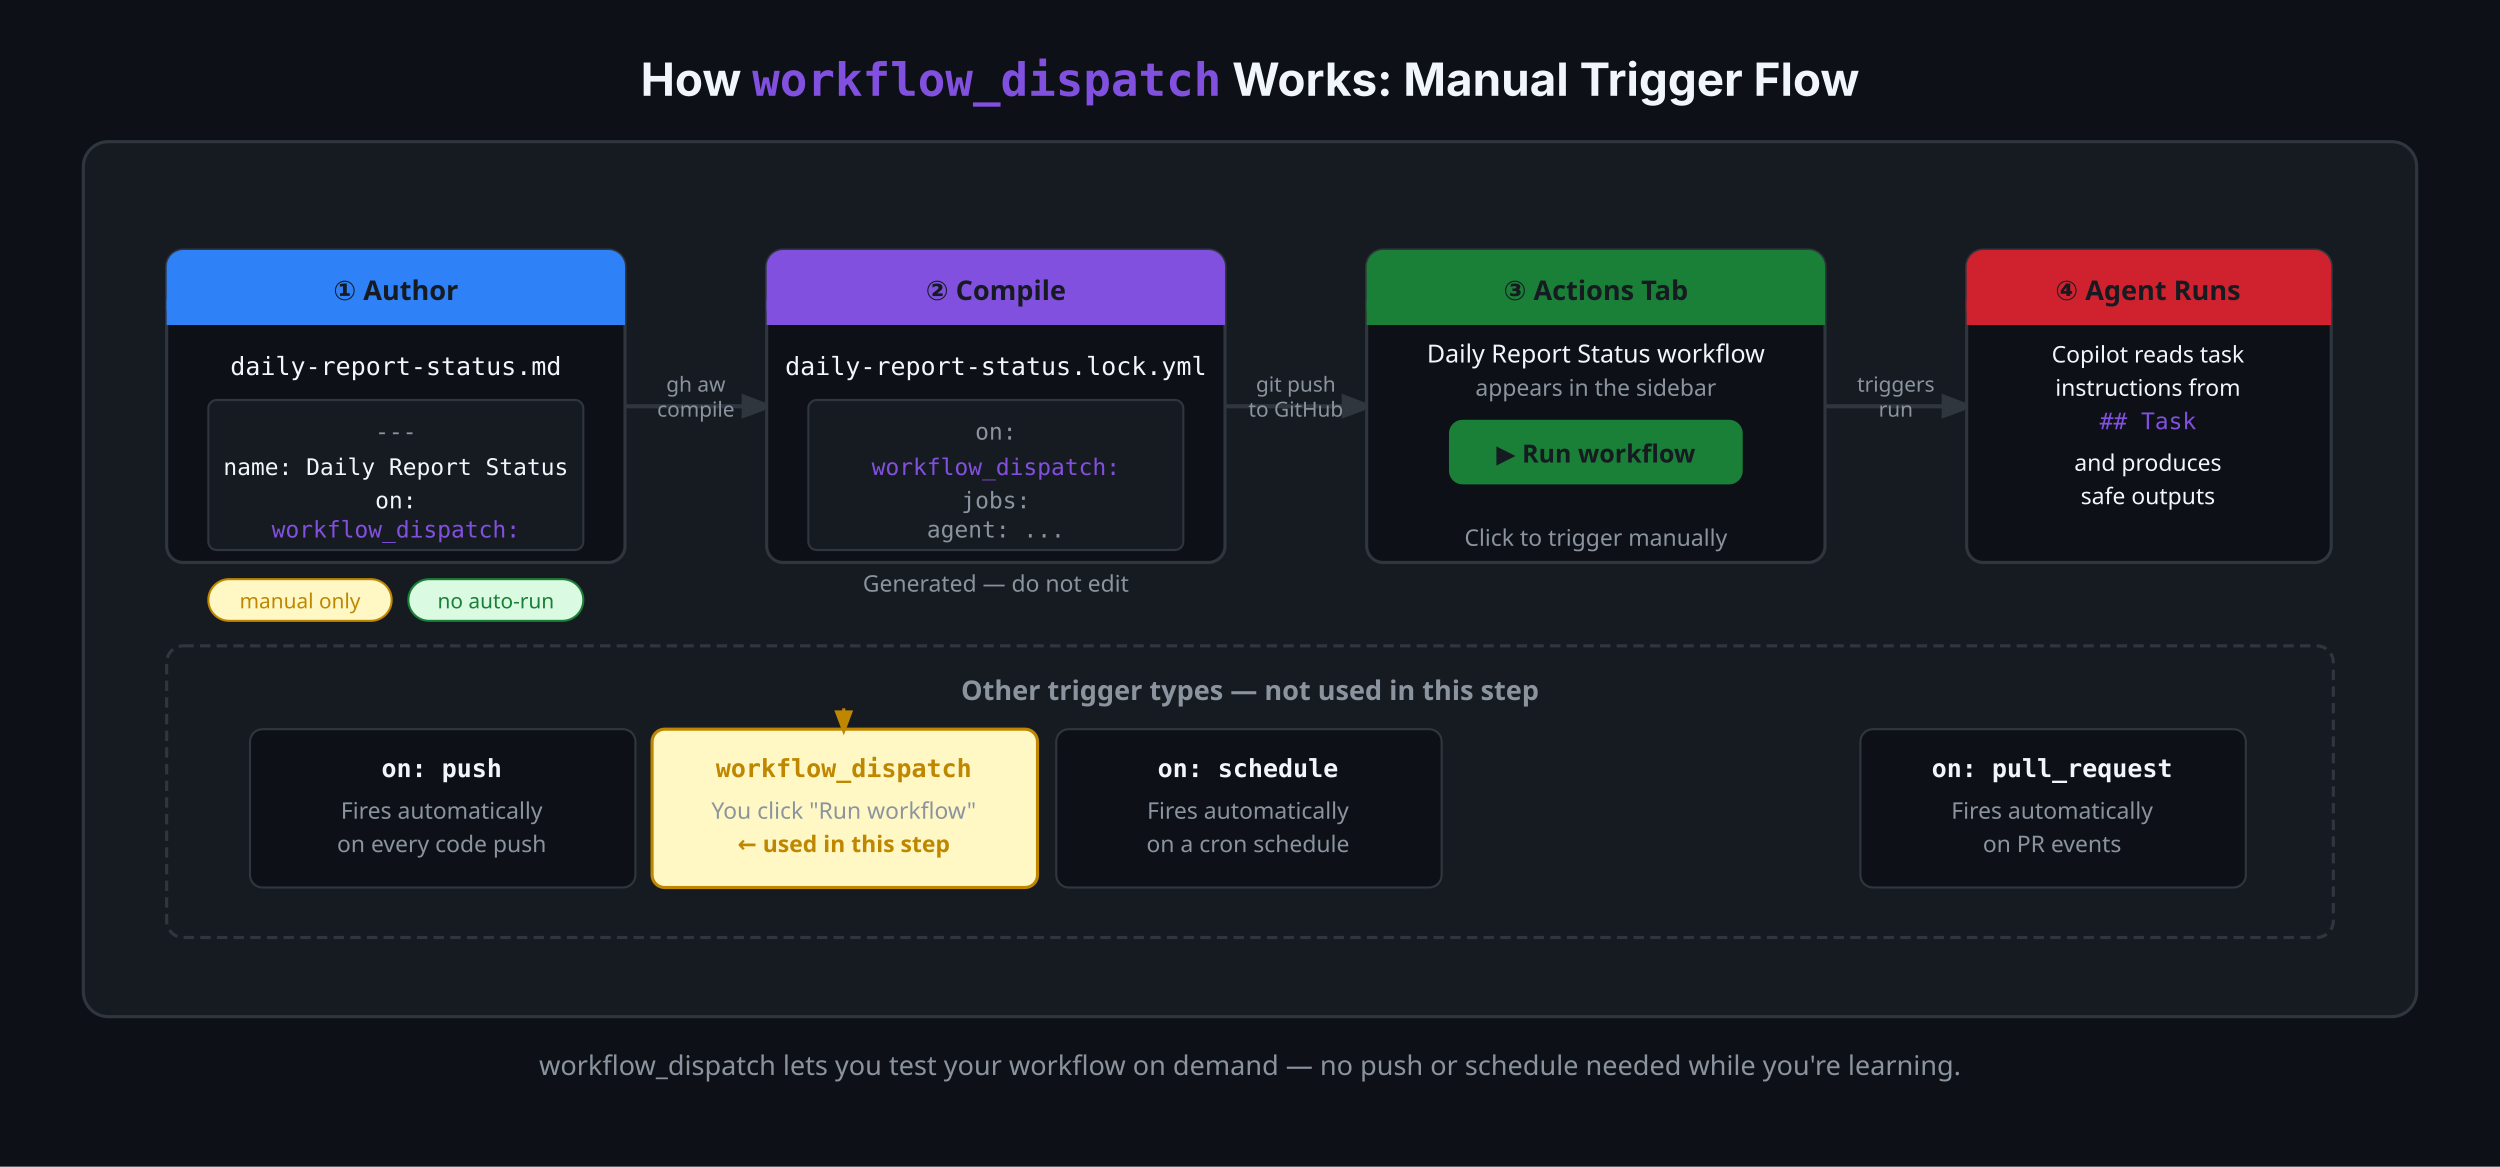
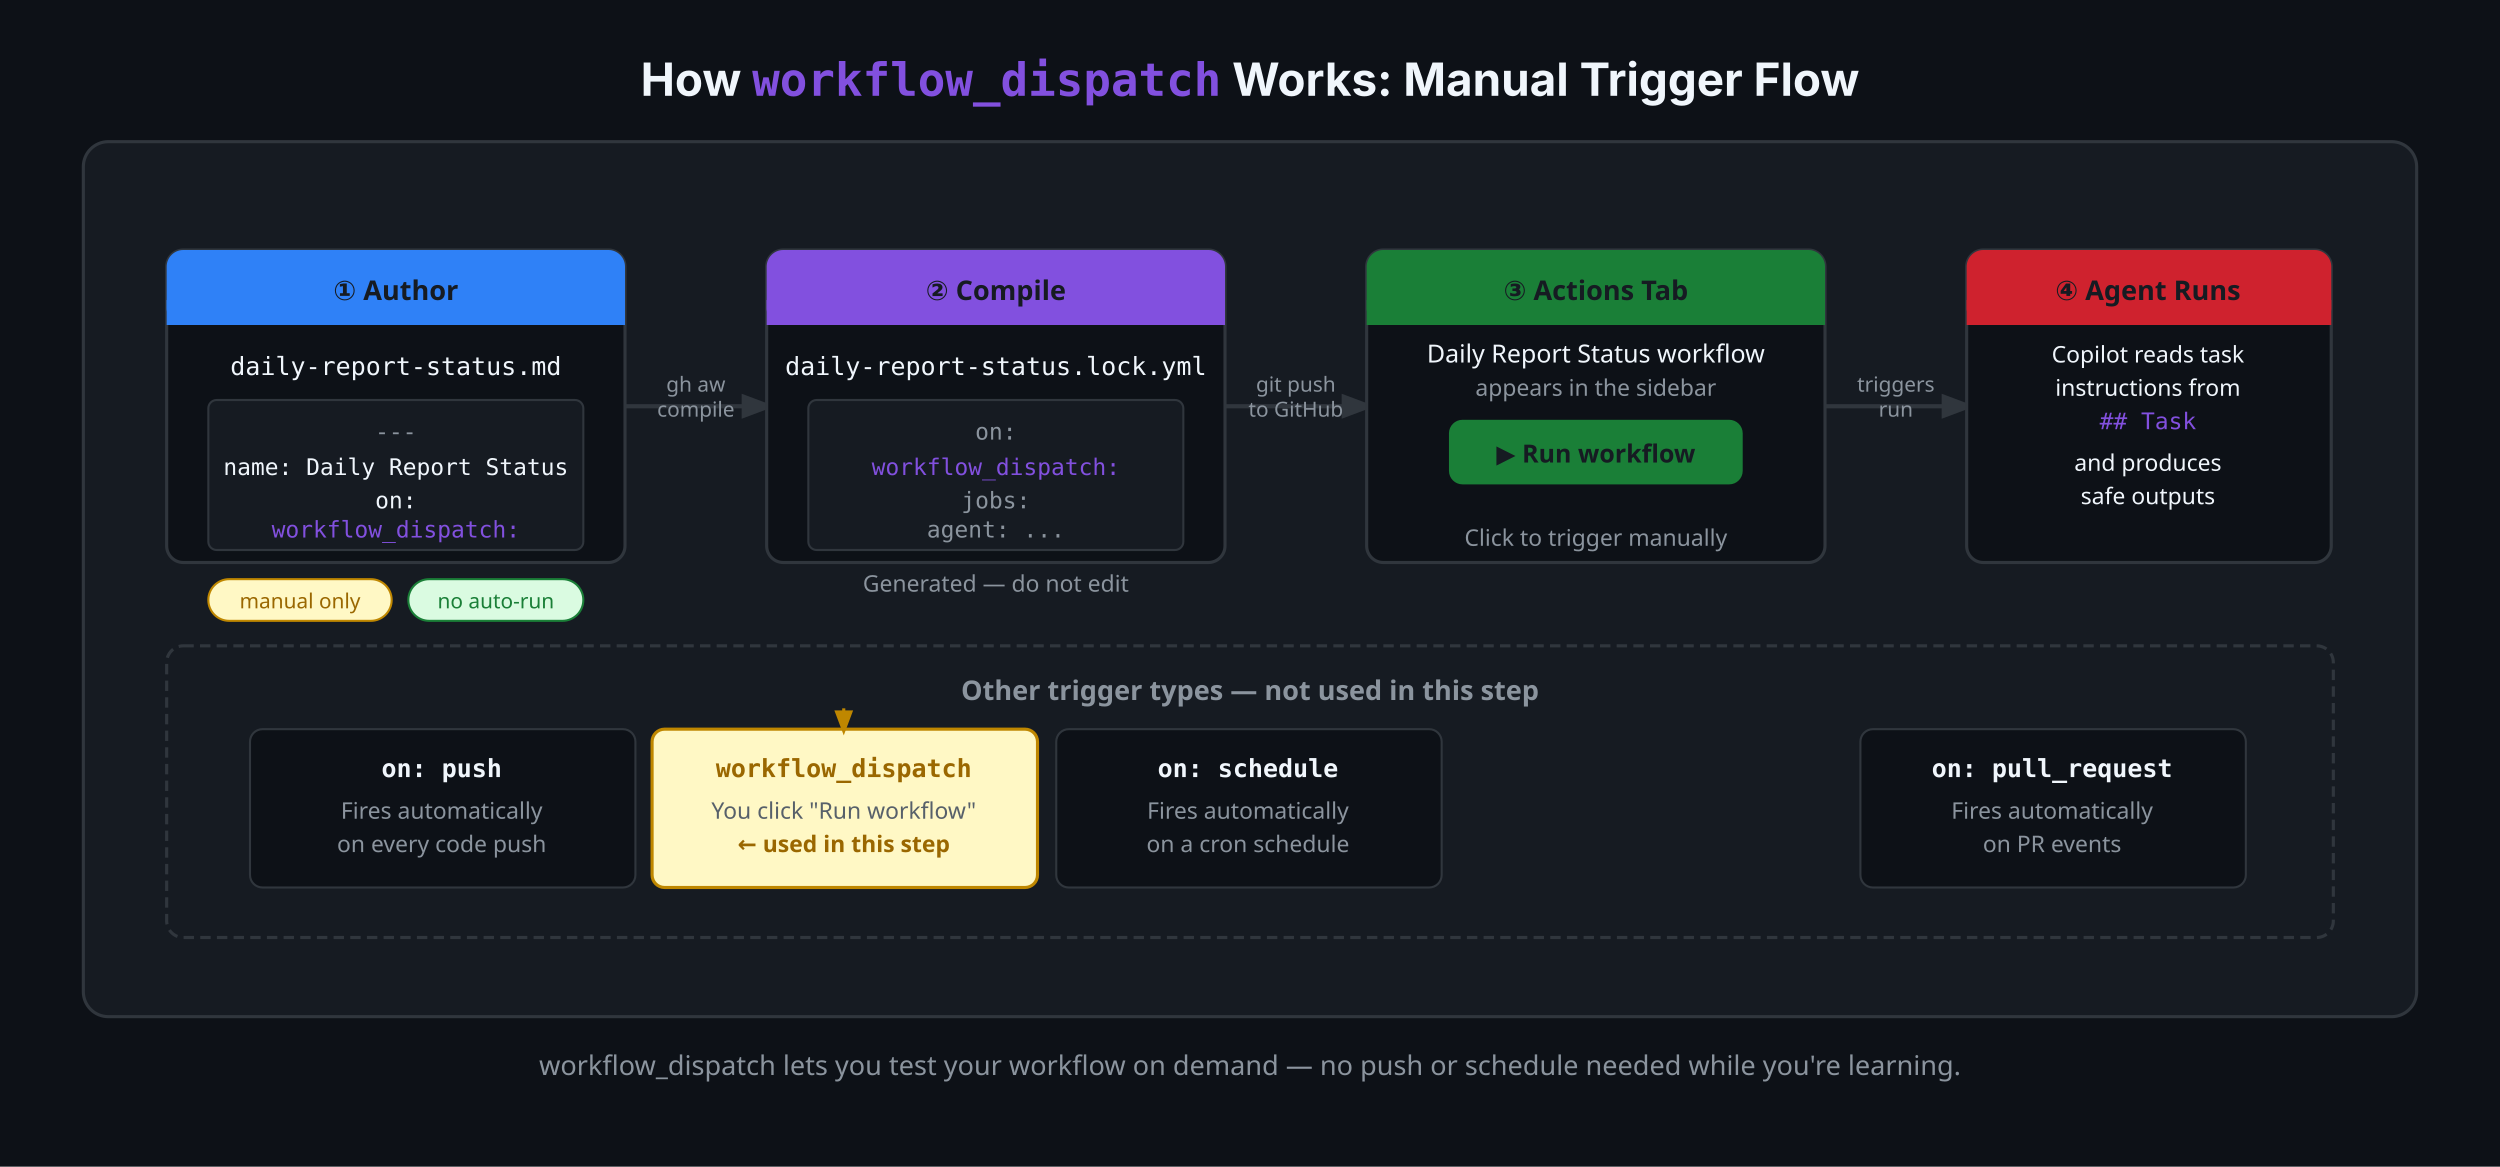
<svg xmlns="http://www.w3.org/2000/svg" width="1200" height="560" viewBox="0 0 1200 560" role="img" aria-label="Diagram showing how workflow_dispatch enables manual triggering: you author the workflow file with workflow_dispatch, compile it, push the lock file, then manually trigger the run from the GitHub Actions tab">
  <rect width="1200" height="560" fill="#0d1117" />
  <text x="600" y="46" font-family="system-ui, -apple-system, sans-serif" font-size="22" font-weight="700" fill="#f0f6fc" text-anchor="middle">How <tspan font-family="ui-monospace, SFMono-Regular, monospace" fill="#8250df">workflow_dispatch</tspan> Works: Manual Trigger Flow</text>
  <rect x="40" y="68" width="1120" height="420" rx="12" fill="#161b22" stroke="#30363d" stroke-width="1.5" />
  <rect x="80" y="120" width="220" height="150" rx="8" fill="#0d1117" stroke="#30363d" stroke-width="1.5" />
  <rect x="80" y="120" width="220" height="36" rx="8" fill="#2f81f7" />
  <rect x="80" y="144" width="220" height="12" rx="0" fill="#2f81f7" />
  <text x="190" y="144" font-family="system-ui, sans-serif" font-size="13" font-weight="700" fill="#161b22" text-anchor="middle">① Author</text>
  <text x="190" y="180" font-family="ui-monospace, SFMono-Regular, monospace" font-size="12" fill="#f0f6fc" text-anchor="middle">daily-report-status.md</text>
  <rect x="100" y="192" width="180" height="72" rx="4" fill="#161b22" stroke="#30363d" stroke-width="1" />
  <text x="190" y="211" font-family="ui-monospace, SFMono-Regular, monospace" font-size="11" fill="#8b949e" text-anchor="middle">---</text>
  <text x="190" y="228" font-family="ui-monospace, SFMono-Regular, monospace" font-size="11" fill="#f0f6fc" text-anchor="middle">name: Daily Report Status</text>
  <text x="190" y="244" font-family="ui-monospace, SFMono-Regular, monospace" font-size="11" fill="#f0f6fc" text-anchor="middle">on:</text>
  <text x="190" y="258" font-family="ui-monospace, SFMono-Regular, monospace" font-size="11" fill="#8250df" text-anchor="middle">  workflow_dispatch:</text>
  <rect x="100" y="278" width="88" height="20" rx="10" fill="#fff8c5" stroke="#bf8700" stroke-width="1" />
-   <text x="144" y="292" font-family="system-ui, sans-serif" font-size="10" fill="#bf8700" text-anchor="middle">manual only</text>
+   <text x="144" y="292" font-family="system-ui, sans-serif" font-size="10" fill="#9a6700" text-anchor="middle">manual only</text>
  <rect x="196" y="278" width="84" height="20" rx="10" fill="#dafbe1" stroke="#1a7f37" stroke-width="1" />
  <text x="238" y="292" font-family="system-ui, sans-serif" font-size="10" fill="#1a7f37" text-anchor="middle">no auto-run</text>
  <line x1="300" y1="195" x2="368" y2="195" stroke="#30363d" stroke-width="2" marker-end="url(#arrow)" />
  <text x="334" y="188" font-family="system-ui, sans-serif" font-size="10" fill="#8b949e" text-anchor="middle">gh aw</text>
  <text x="334" y="200" font-family="system-ui, sans-serif" font-size="10" fill="#8b949e" text-anchor="middle">compile</text>
  <rect x="368" y="120" width="220" height="150" rx="8" fill="#0d1117" stroke="#30363d" stroke-width="1.5" />
  <rect x="368" y="120" width="220" height="36" rx="8" fill="#8250df" />
  <rect x="368" y="144" width="220" height="12" rx="0" fill="#8250df" />
  <text x="478" y="144" font-family="system-ui, sans-serif" font-size="13" font-weight="700" fill="#161b22" text-anchor="middle">② Compile</text>
  <text x="478" y="180" font-family="ui-monospace, SFMono-Regular, monospace" font-size="12" fill="#f0f6fc" text-anchor="middle">daily-report-status.lock.yml</text>
  <rect x="388" y="192" width="180" height="72" rx="4" fill="#161b22" stroke="#30363d" stroke-width="1" />
  <text x="478" y="211" font-family="ui-monospace, SFMono-Regular, monospace" font-size="11" fill="#8b949e" text-anchor="middle">on:</text>
  <text x="478" y="228" font-family="ui-monospace, SFMono-Regular, monospace" font-size="11" fill="#8250df" text-anchor="middle">  workflow_dispatch:</text>
  <text x="478" y="244" font-family="ui-monospace, SFMono-Regular, monospace" font-size="11" fill="#8b949e" text-anchor="middle">jobs:</text>
  <text x="478" y="258" font-family="ui-monospace, SFMono-Regular, monospace" font-size="11" fill="#8b949e" text-anchor="middle">  agent: ...</text>
  <text x="478" y="284" font-family="system-ui, sans-serif" font-size="11" fill="#8b949e" text-anchor="middle">Generated — do not edit</text>
  <line x1="588" y1="195" x2="656" y2="195" stroke="#30363d" stroke-width="2" marker-end="url(#arrow)" />
  <text x="622" y="188" font-family="system-ui, sans-serif" font-size="10" fill="#8b949e" text-anchor="middle">git push</text>
  <text x="622" y="200" font-family="system-ui, sans-serif" font-size="10" fill="#8b949e" text-anchor="middle">to GitHub</text>
  <rect x="656" y="120" width="220" height="150" rx="8" fill="#0d1117" stroke="#30363d" stroke-width="1.5" />
  <rect x="656" y="120" width="220" height="36" rx="8" fill="#1a7f37" />
  <rect x="656" y="144" width="220" height="12" rx="0" fill="#1a7f37" />
  <text x="766" y="144" font-family="system-ui, sans-serif" font-size="13" font-weight="700" fill="#161b22" text-anchor="middle">③ Actions Tab</text>
  <text x="766" y="174" font-family="system-ui, sans-serif" font-size="12" fill="#f0f6fc" text-anchor="middle">Daily Report Status workflow</text>
  <text x="766" y="190" font-family="system-ui, sans-serif" font-size="11" fill="#8b949e" text-anchor="middle">appears in the sidebar</text>
  <rect x="696" y="202" width="140" height="30" rx="6" fill="#1a7f37" stroke="#1a7f37" stroke-width="1" />
  <text x="766" y="222" font-family="system-ui, sans-serif" font-size="12" font-weight="600" fill="#161b22" text-anchor="middle">▶ Run workflow</text>
  <text x="766" y="262" font-family="system-ui, sans-serif" font-size="11" fill="#8b949e" text-anchor="middle">Click to trigger manually</text>
  <line x1="876" y1="195" x2="944" y2="195" stroke="#30363d" stroke-width="2" marker-end="url(#arrow)" />
  <text x="910" y="188" font-family="system-ui, sans-serif" font-size="10" fill="#8b949e" text-anchor="middle">triggers</text>
  <text x="910" y="200" font-family="system-ui, sans-serif" font-size="10" fill="#8b949e" text-anchor="middle">run</text>
  <rect x="944" y="120" width="175" height="150" rx="8" fill="#0d1117" stroke="#30363d" stroke-width="1.5" />
  <rect x="944" y="120" width="175" height="36" rx="8" fill="#cf222e" />
  <rect x="944" y="144" width="175" height="12" rx="0" fill="#cf222e" />
  <text x="1031" y="144" font-family="system-ui, sans-serif" font-size="13" font-weight="700" fill="#161b22" text-anchor="middle">④ Agent Runs</text>
  <text x="1031" y="174" font-family="system-ui, sans-serif" font-size="11" fill="#f0f6fc" text-anchor="middle">Copilot reads task</text>
  <text x="1031" y="190" font-family="system-ui, sans-serif" font-size="11" fill="#f0f6fc" text-anchor="middle">instructions from</text>
  <text x="1031" y="206" font-family="ui-monospace, SFMono-Regular, monospace" font-size="11" fill="#8250df" text-anchor="middle">## Task</text>
  <text x="1031" y="226" font-family="system-ui, sans-serif" font-size="11" fill="#f0f6fc" text-anchor="middle">and produces</text>
  <text x="1031" y="242" font-family="system-ui, sans-serif" font-size="11" fill="#f0f6fc" text-anchor="middle">safe outputs</text>
  <rect x="80" y="310" width="1040" height="140" rx="8" fill="#161b22" stroke="#30363d" stroke-width="1.5" stroke-dasharray="5,3" />
  <text x="600" y="336" font-family="system-ui, sans-serif" font-size="13" font-weight="700" fill="#8b949e" text-anchor="middle">Other trigger types — not used in this step</text>
  <rect x="120" y="350" width="185" height="76" rx="6" fill="#0d1117" stroke="#30363d" stroke-width="1" />
  <text x="212" y="373" font-family="ui-monospace, SFMono-Regular, monospace" font-size="12" font-weight="700" fill="#f0f6fc" text-anchor="middle">on: push</text>
  <text x="212" y="393" font-family="system-ui, sans-serif" font-size="11" fill="#8b949e" text-anchor="middle">Fires automatically</text>
  <text x="212" y="409" font-family="system-ui, sans-serif" font-size="11" fill="#8b949e" text-anchor="middle">on every code push</text>
  <rect x="507" y="350" width="185" height="76" rx="6" fill="#0d1117" stroke="#30363d" stroke-width="1" />
  <text x="599" y="373" font-family="ui-monospace, SFMono-Regular, monospace" font-size="12" font-weight="700" fill="#f0f6fc" text-anchor="middle">on: schedule</text>
  <text x="599" y="393" font-family="system-ui, sans-serif" font-size="11" fill="#8b949e" text-anchor="middle">Fires automatically</text>
  <text x="599" y="409" font-family="system-ui, sans-serif" font-size="11" fill="#8b949e" text-anchor="middle">on a cron schedule</text>
  <rect x="893" y="350" width="185" height="76" rx="6" fill="#0d1117" stroke="#30363d" stroke-width="1" />
  <text x="985" y="373" font-family="ui-monospace, SFMono-Regular, monospace" font-size="12" font-weight="700" fill="#f0f6fc" text-anchor="middle">on: pull_request</text>
  <text x="985" y="393" font-family="system-ui, sans-serif" font-size="11" fill="#8b949e" text-anchor="middle">Fires automatically</text>
  <text x="985" y="409" font-family="system-ui, sans-serif" font-size="11" fill="#8b949e" text-anchor="middle">on PR events</text>
  <rect x="313" y="350" width="185" height="76" rx="6" fill="#fff8c5" stroke="#bf8700" stroke-width="1.5" />
-   <text x="405" y="373" font-family="ui-monospace, SFMono-Regular, monospace" font-size="12" font-weight="700" fill="#bf8700" text-anchor="middle">workflow_dispatch</text>
-   <text x="405" y="393" font-family="system-ui, sans-serif" font-size="11" fill="#8b949e" text-anchor="middle">You click "Run workflow"</text>
-   <text x="405" y="409" font-family="system-ui, sans-serif" font-size="11" fill="#bf8700" font-weight="600" text-anchor="middle">← used in this step</text>
+   <text x="405" y="373" font-family="ui-monospace, SFMono-Regular, monospace" font-size="12" font-weight="700" fill="#9a6700" text-anchor="middle">workflow_dispatch</text>
+   <text x="405" y="393" font-family="system-ui, sans-serif" font-size="11" fill="#57606a" text-anchor="middle">You click "Run workflow"</text>
+   <text x="405" y="409" font-family="system-ui, sans-serif" font-size="11" fill="#9a6700" font-weight="600" text-anchor="middle">← used in this step</text>
  <line x1="405" y1="340" x2="405" y2="350" stroke="#bf8700" stroke-width="1.5" marker-end="url(#arrowGold)" />
  <text x="600" y="516" font-family="system-ui, sans-serif" font-size="13" fill="#8b949e" text-anchor="middle">workflow_dispatch lets you test your workflow on demand — no push or schedule needed while you're learning.</text>
  <defs>
    <marker id="arrow" markerWidth="8" markerHeight="8" refX="6" refY="3" orient="auto">
      <path d="M0,0 L0,6 L8,3 z" fill="#30363d" />
    </marker>
    <marker id="arrowGold" markerWidth="8" markerHeight="8" refX="6" refY="3" orient="auto">
      <path d="M0,0 L0,6 L8,3 z" fill="#bf8700" />
    </marker>
  </defs>
</svg>
